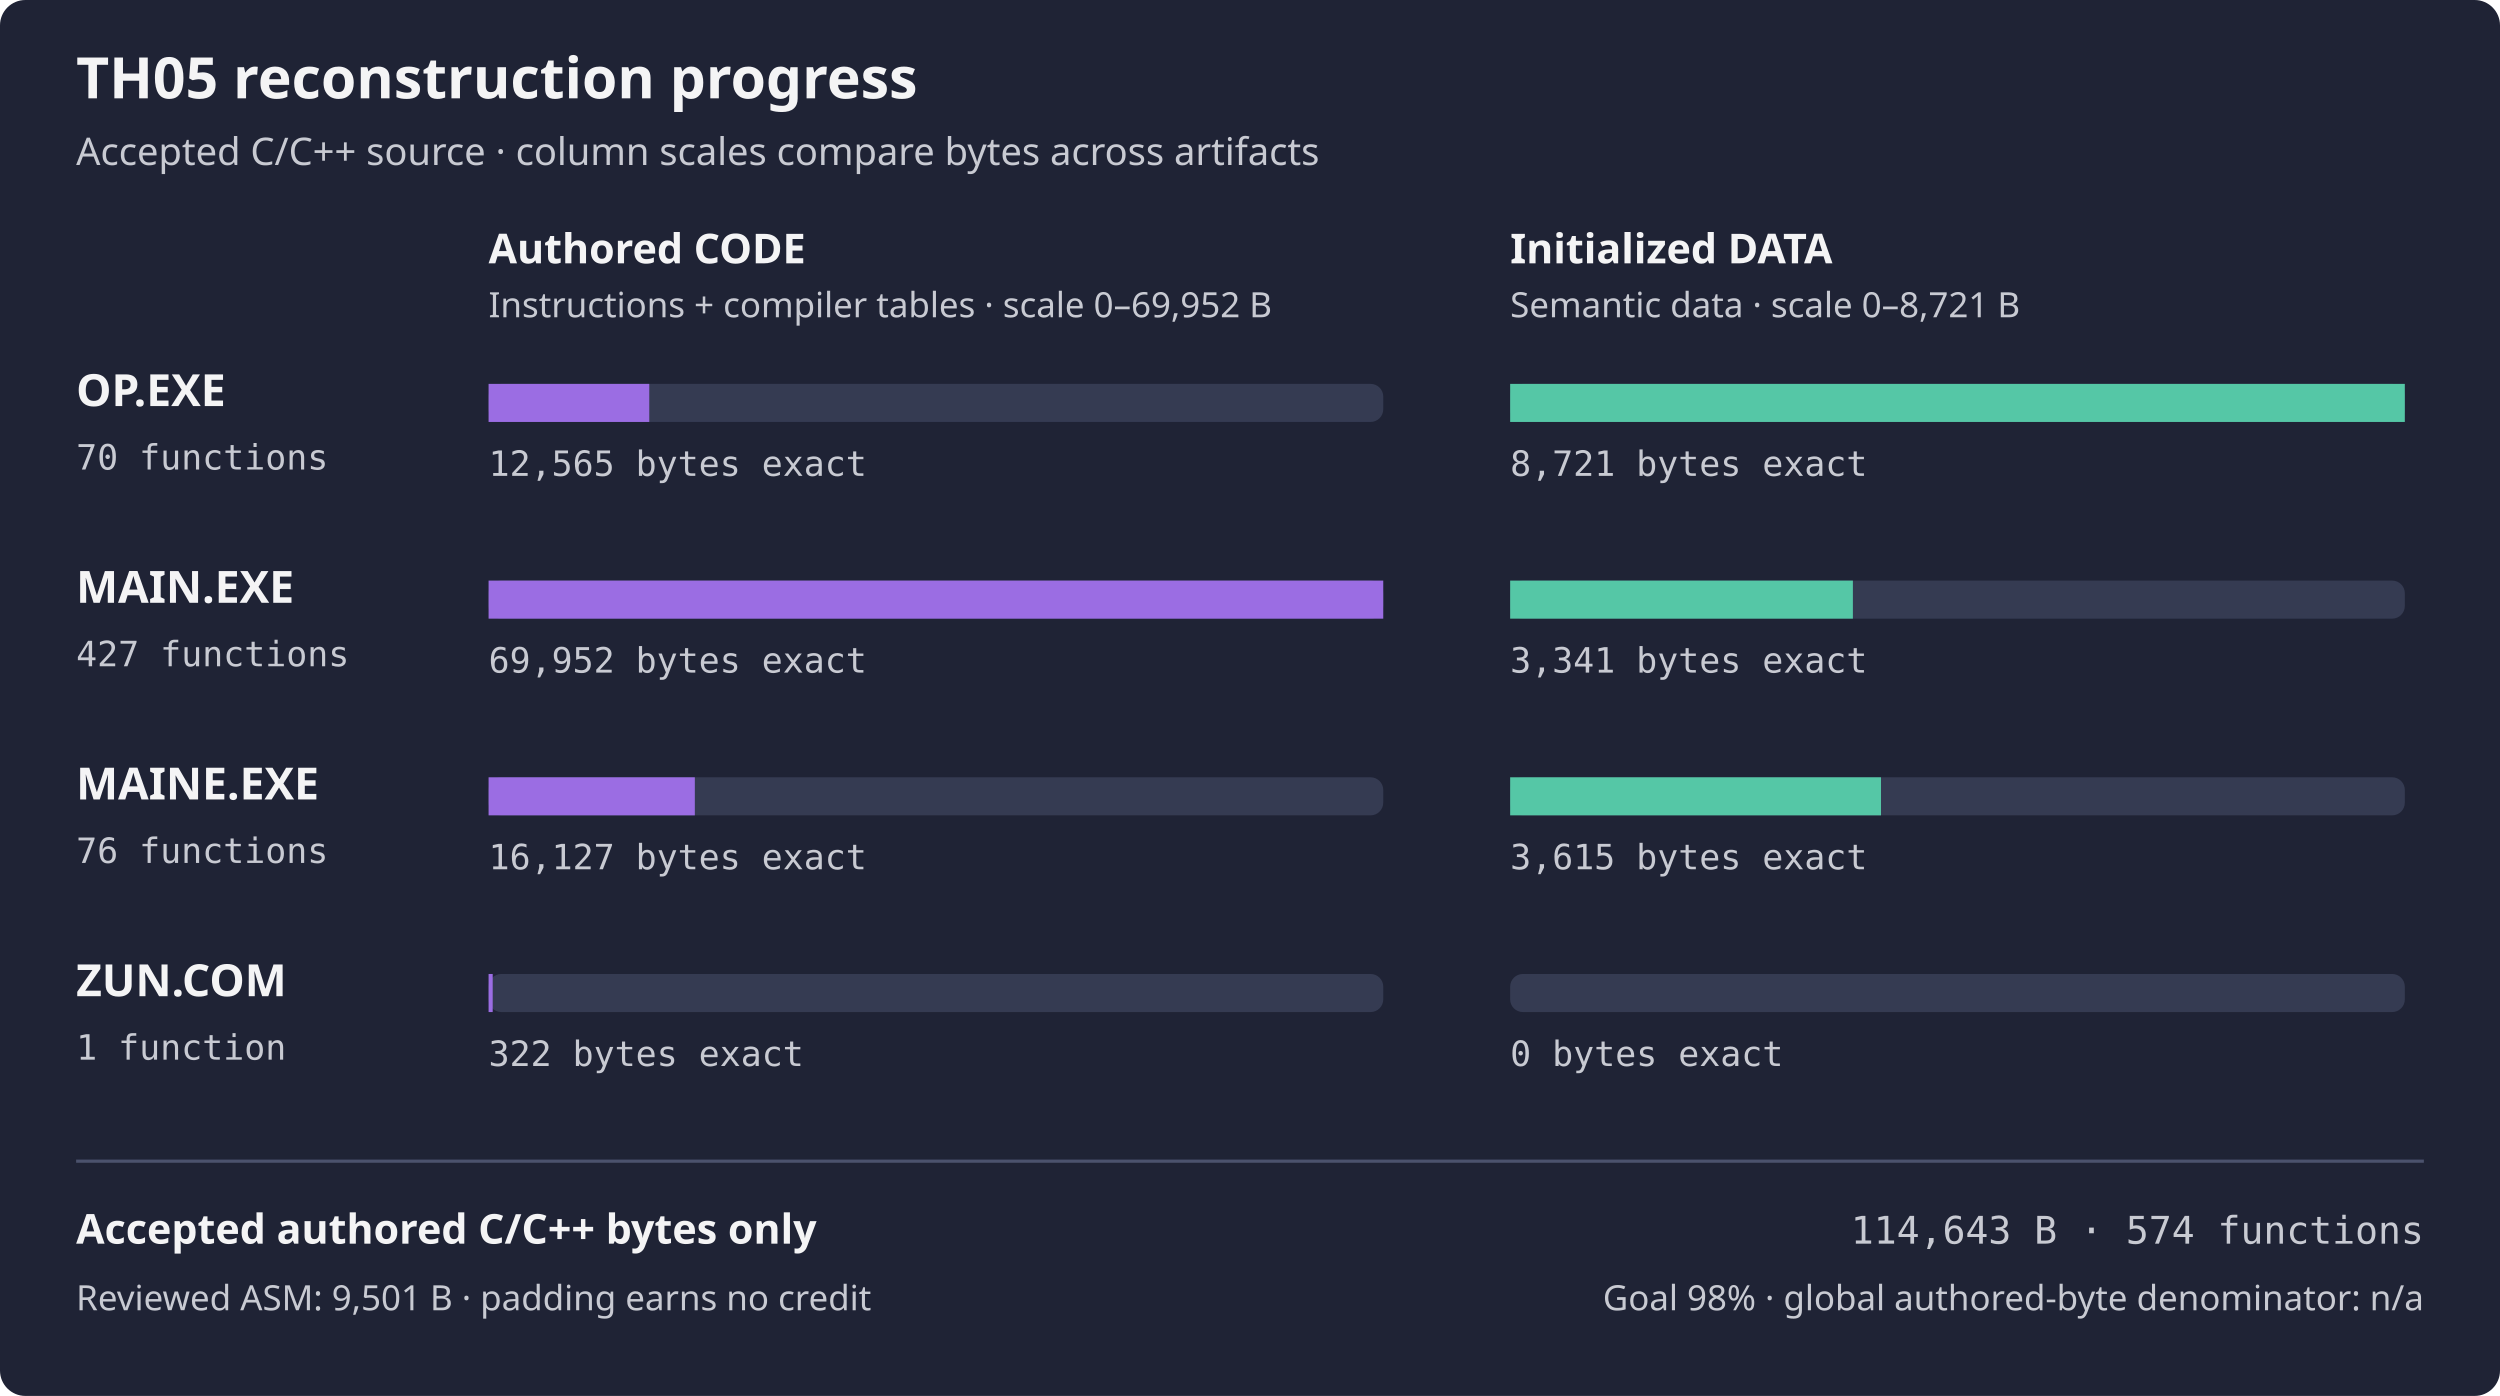
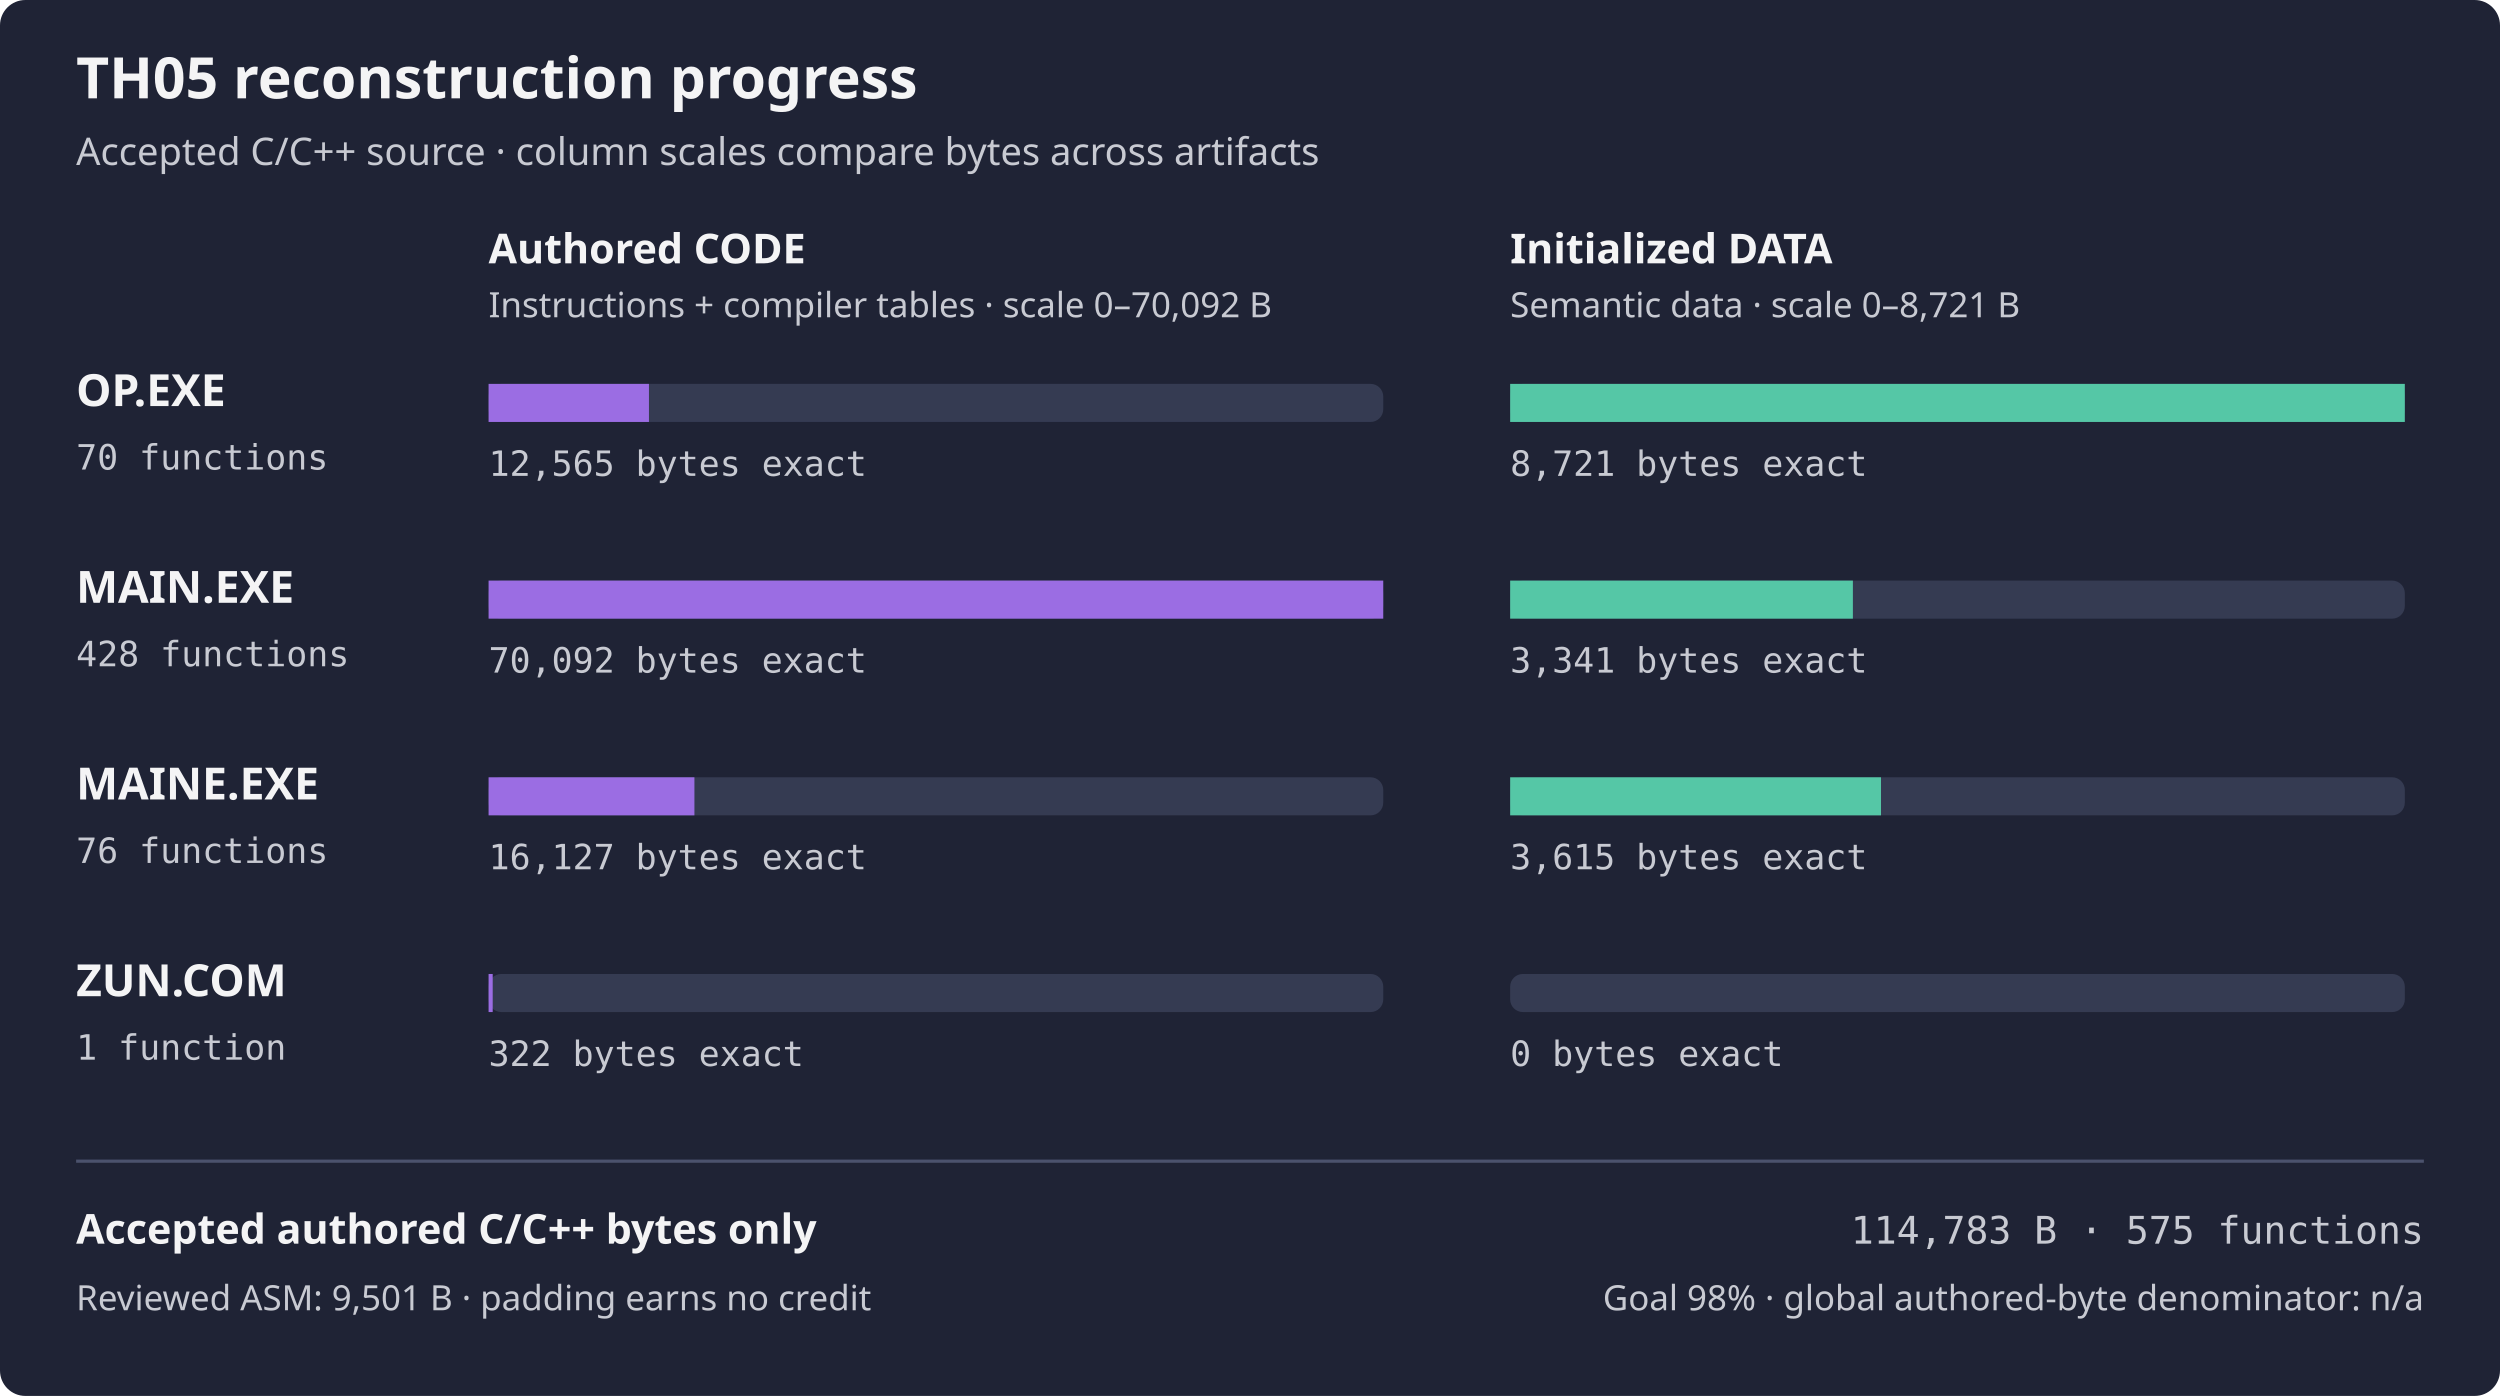
<svg xmlns="http://www.w3.org/2000/svg" width="788" height="440" viewBox="0 0 788 440" role="img" aria-labelledby="title desc">
  <rect width="788" height="440" rx="8" fill="#1f2335" />
  <text x="24" y="31" fill="#f4f4f5" font-family="sans-serif" font-size="18" font-weight="600">TH05 reconstruction progress</text>
  <text x="24" y="52" fill="#c8cad2" font-family="sans-serif" font-size="12">Accepted C/C++ source · column scales compare bytes across artifacts</text>
  <text x="154" y="83" fill="#f4f4f5" font-family="sans-serif" font-size="13" font-weight="600">Authored CODE</text>
  <text x="476" y="83" fill="#f4f4f5" font-family="sans-serif" font-size="13" font-weight="600">Initialized DATA</text>
-   <text x="154" y="100" fill="#c8cad2" font-family="sans-serif" font-size="11">Instructions + compiler tables · scale 0–69,952 B</text>
+   <text x="154" y="100" fill="#c8cad2" font-family="sans-serif" font-size="11">Instructions + compiler tables · scale 0–70,092 B</text>
  <text x="476" y="100" fill="#c8cad2" font-family="sans-serif" font-size="11">Semantic data · scale 0–8,721 B</text>
  <text x="24" y="128" fill="#f4f4f5" font-family="sans-serif" font-size="14" font-weight="600">OP.EXE</text>
  <text x="24" y="148" fill="#c8cad2" font-family="monospace" font-size="11">70 functions</text>
  <rect x="154" y="121" width="282" height="12" rx="4" fill="#353b52" />
-   <rect x="154" y="121" width="50.65" height="12" fill="#9b6de3" />
+   <rect x="154" y="121" width="50.55" height="12" fill="#9b6de3" />
  <rect x="476" y="121" width="282" height="12" rx="4" fill="#353b52" />
  <rect x="476" y="121" width="282.00" height="12" fill="#55c7a6" />
  <text x="154" y="150" fill="#c8cad2" font-family="monospace" font-size="11">12,565 bytes exact</text>
  <text x="476" y="150" fill="#c8cad2" font-family="monospace" font-size="11">8,721 bytes exact</text>
  <text x="24" y="190" fill="#f4f4f5" font-family="sans-serif" font-size="14" font-weight="600">MAIN.EXE</text>
-   <text x="24" y="210" fill="#c8cad2" font-family="monospace" font-size="11">427 functions</text>
+   <text x="24" y="210" fill="#c8cad2" font-family="monospace" font-size="11">428 functions</text>
  <rect x="154" y="183" width="282" height="12" rx="4" fill="#353b52" />
  <rect x="154" y="183" width="282.00" height="12" fill="#9b6de3" />
  <rect x="476" y="183" width="282" height="12" rx="4" fill="#353b52" />
  <rect x="476" y="183" width="108.03" height="12" fill="#55c7a6" />
-   <text x="154" y="212" fill="#c8cad2" font-family="monospace" font-size="11">69,952 bytes exact</text>
+   <text x="154" y="212" fill="#c8cad2" font-family="monospace" font-size="11">70,092 bytes exact</text>
  <text x="476" y="212" fill="#c8cad2" font-family="monospace" font-size="11">3,341 bytes exact</text>
  <text x="24" y="252" fill="#f4f4f5" font-family="sans-serif" font-size="14" font-weight="600">MAINE.EXE</text>
  <text x="24" y="272" fill="#c8cad2" font-family="monospace" font-size="11">76 functions</text>
  <rect x="154" y="245" width="282" height="12" rx="4" fill="#353b52" />
-   <rect x="154" y="245" width="65.01" height="12" fill="#9b6de3" />
+   <rect x="154" y="245" width="64.88" height="12" fill="#9b6de3" />
  <rect x="476" y="245" width="282" height="12" rx="4" fill="#353b52" />
  <rect x="476" y="245" width="116.89" height="12" fill="#55c7a6" />
  <text x="154" y="274" fill="#c8cad2" font-family="monospace" font-size="11">16,127 bytes exact</text>
  <text x="476" y="274" fill="#c8cad2" font-family="monospace" font-size="11">3,615 bytes exact</text>
  <text x="24" y="314" fill="#f4f4f5" font-family="sans-serif" font-size="14" font-weight="600">ZUN.COM</text>
  <text x="24" y="334" fill="#c8cad2" font-family="monospace" font-size="11">1 function</text>
  <rect x="154" y="307" width="282" height="12" rx="4" fill="#353b52" />
  <rect x="154" y="307" width="1.30" height="12" fill="#9b6de3" />
  <rect x="476" y="307" width="282" height="12" rx="4" fill="#353b52" />
  <rect x="476" y="307" width="0.00" height="12" fill="#55c7a6" />
  <text x="154" y="336" fill="#c8cad2" font-family="monospace" font-size="11">322 bytes exact</text>
  <text x="476" y="336" fill="#c8cad2" font-family="monospace" font-size="11">0 bytes exact</text>
  <path d="M24 366 H764" stroke="#4b526d" />
  <text x="24" y="392" fill="#f4f4f5" font-family="sans-serif" font-size="13" font-weight="600">Accepted authored C/C++ bytes only</text>
-   <text x="764" y="392" fill="#c8cad2" font-family="monospace" text-anchor="end" font-size="12">114,643 B · 574 functions</text>
+   <text x="764" y="392" fill="#c8cad2" font-family="monospace" text-anchor="end" font-size="12">114,783 B · 575 functions</text>
  <text x="24" y="413" fill="#c8cad2" font-family="sans-serif" font-size="11">Reviewed ASM: 9,501 B · padding earns no credit</text>
  <text x="764" y="413" fill="#c8cad2" font-family="sans-serif" text-anchor="end" font-size="11">Goal 98% · global authored-byte denominator: n/a</text>
</svg>
